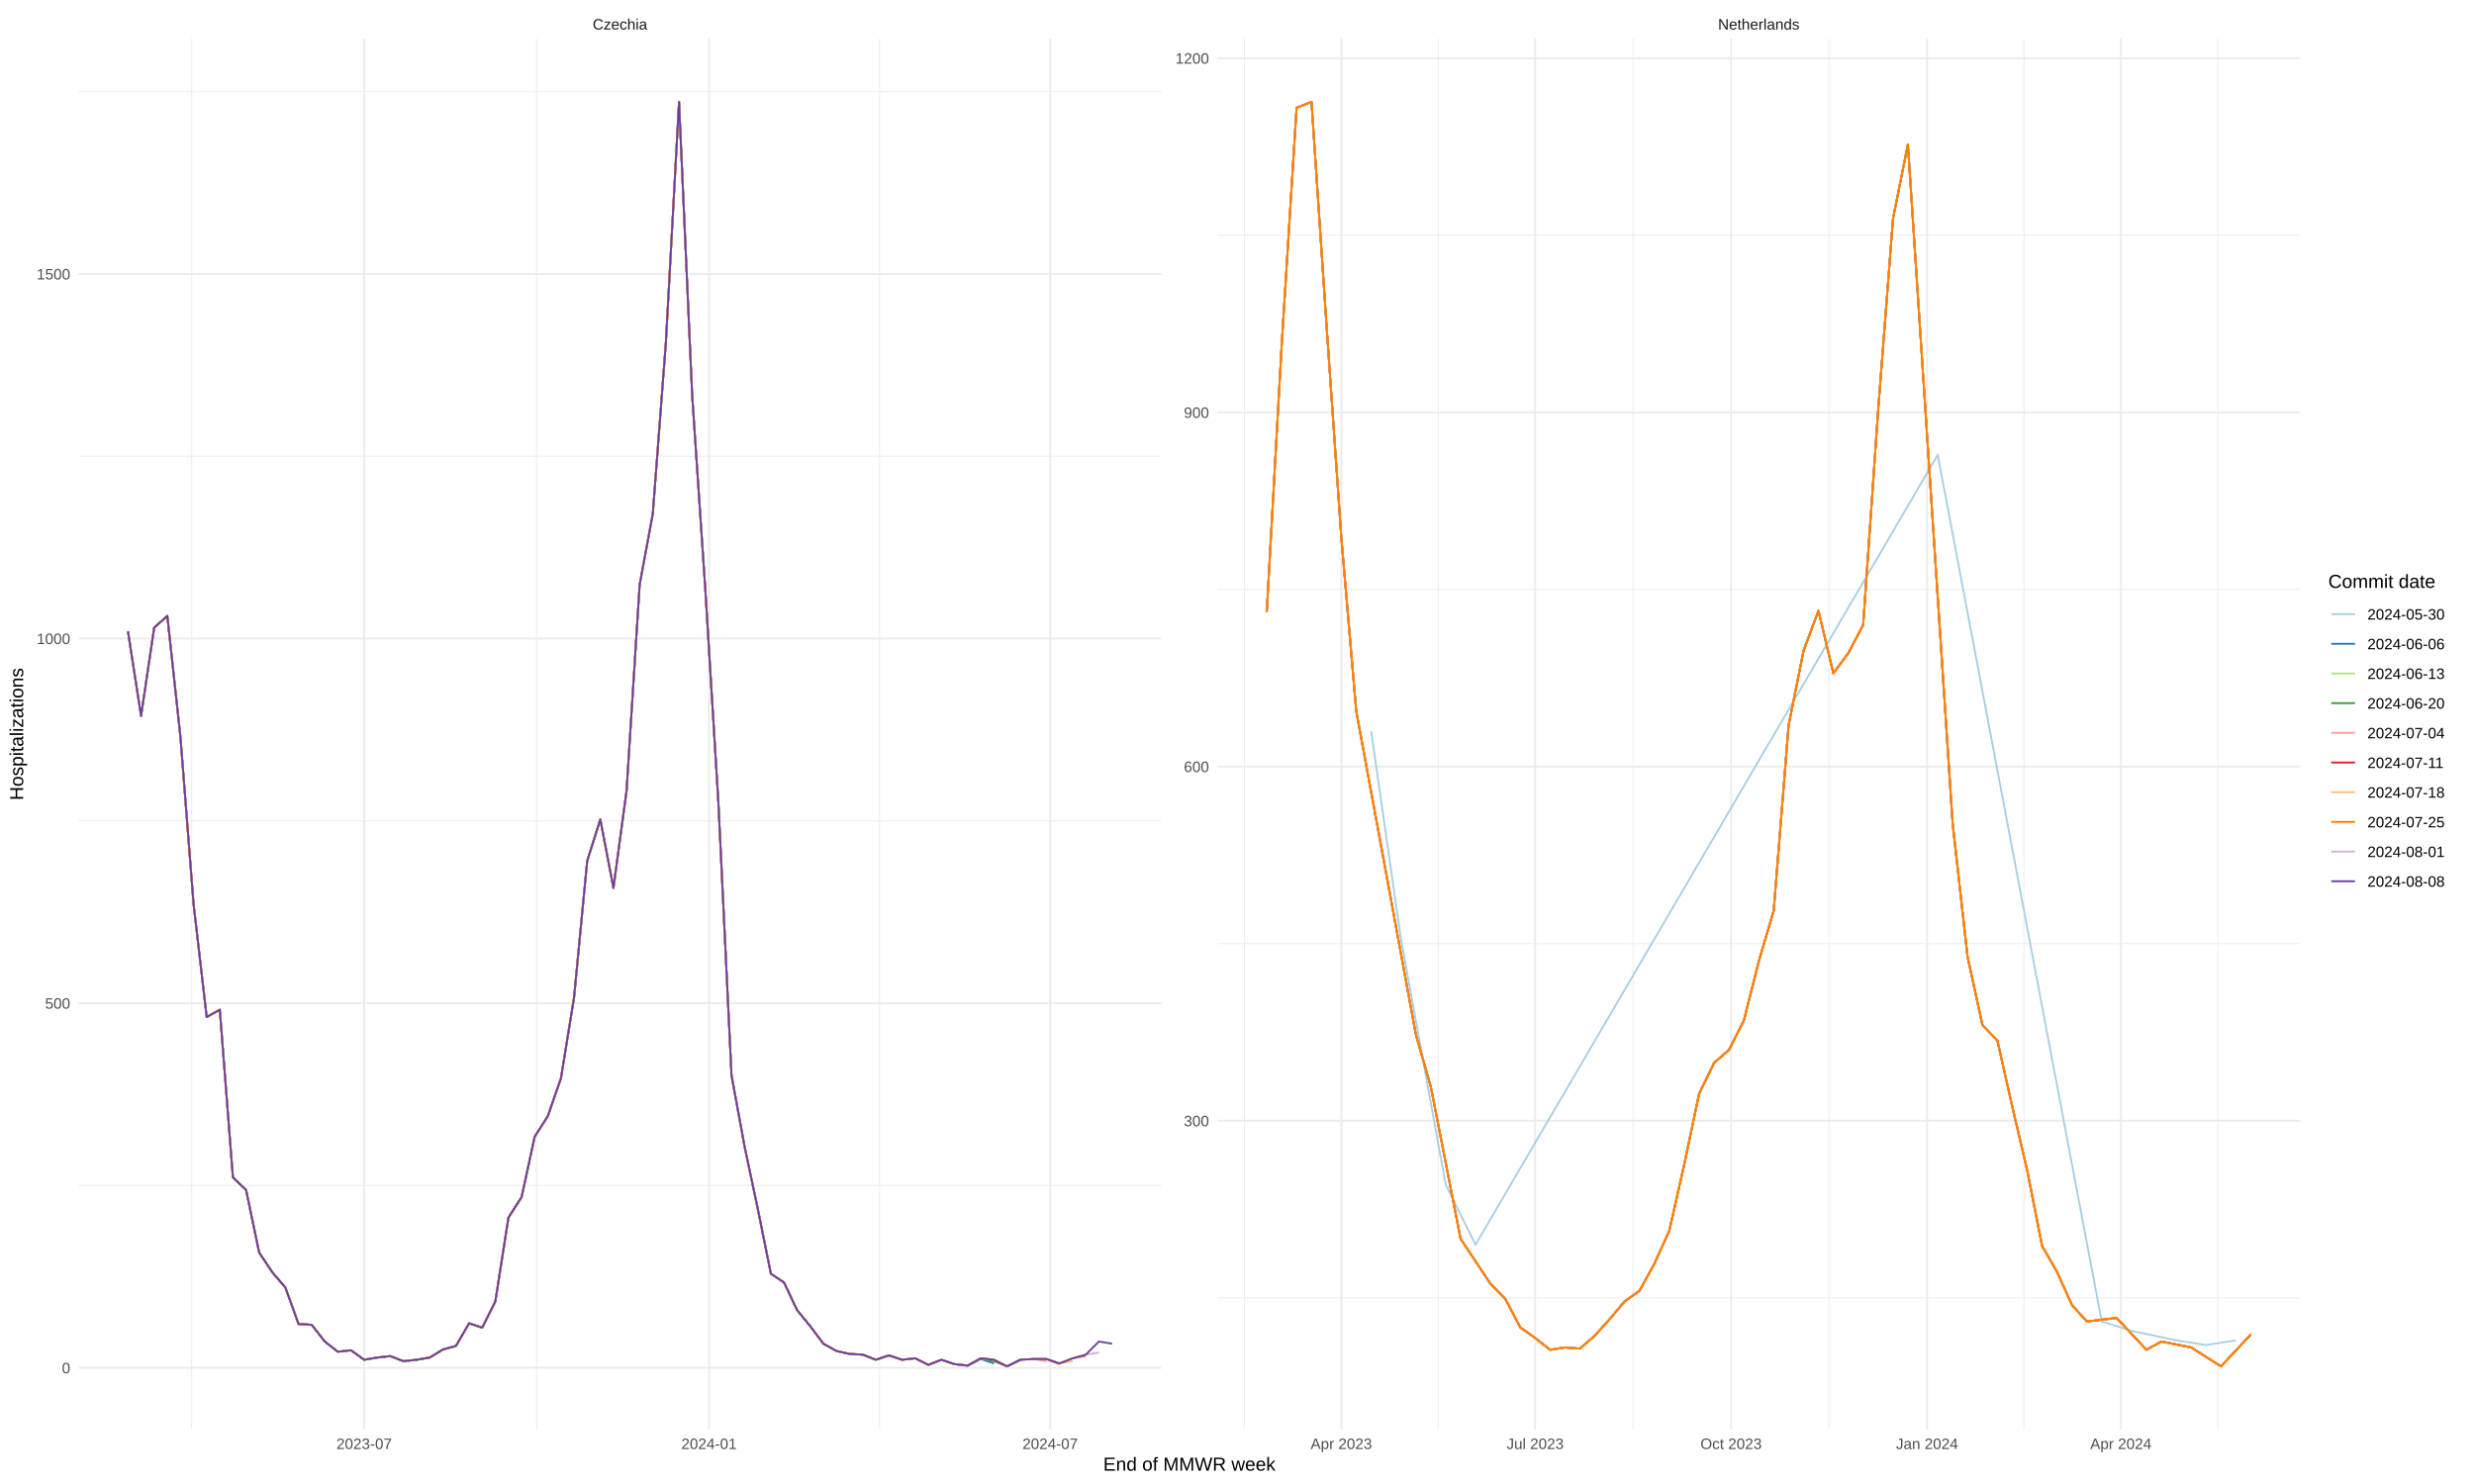
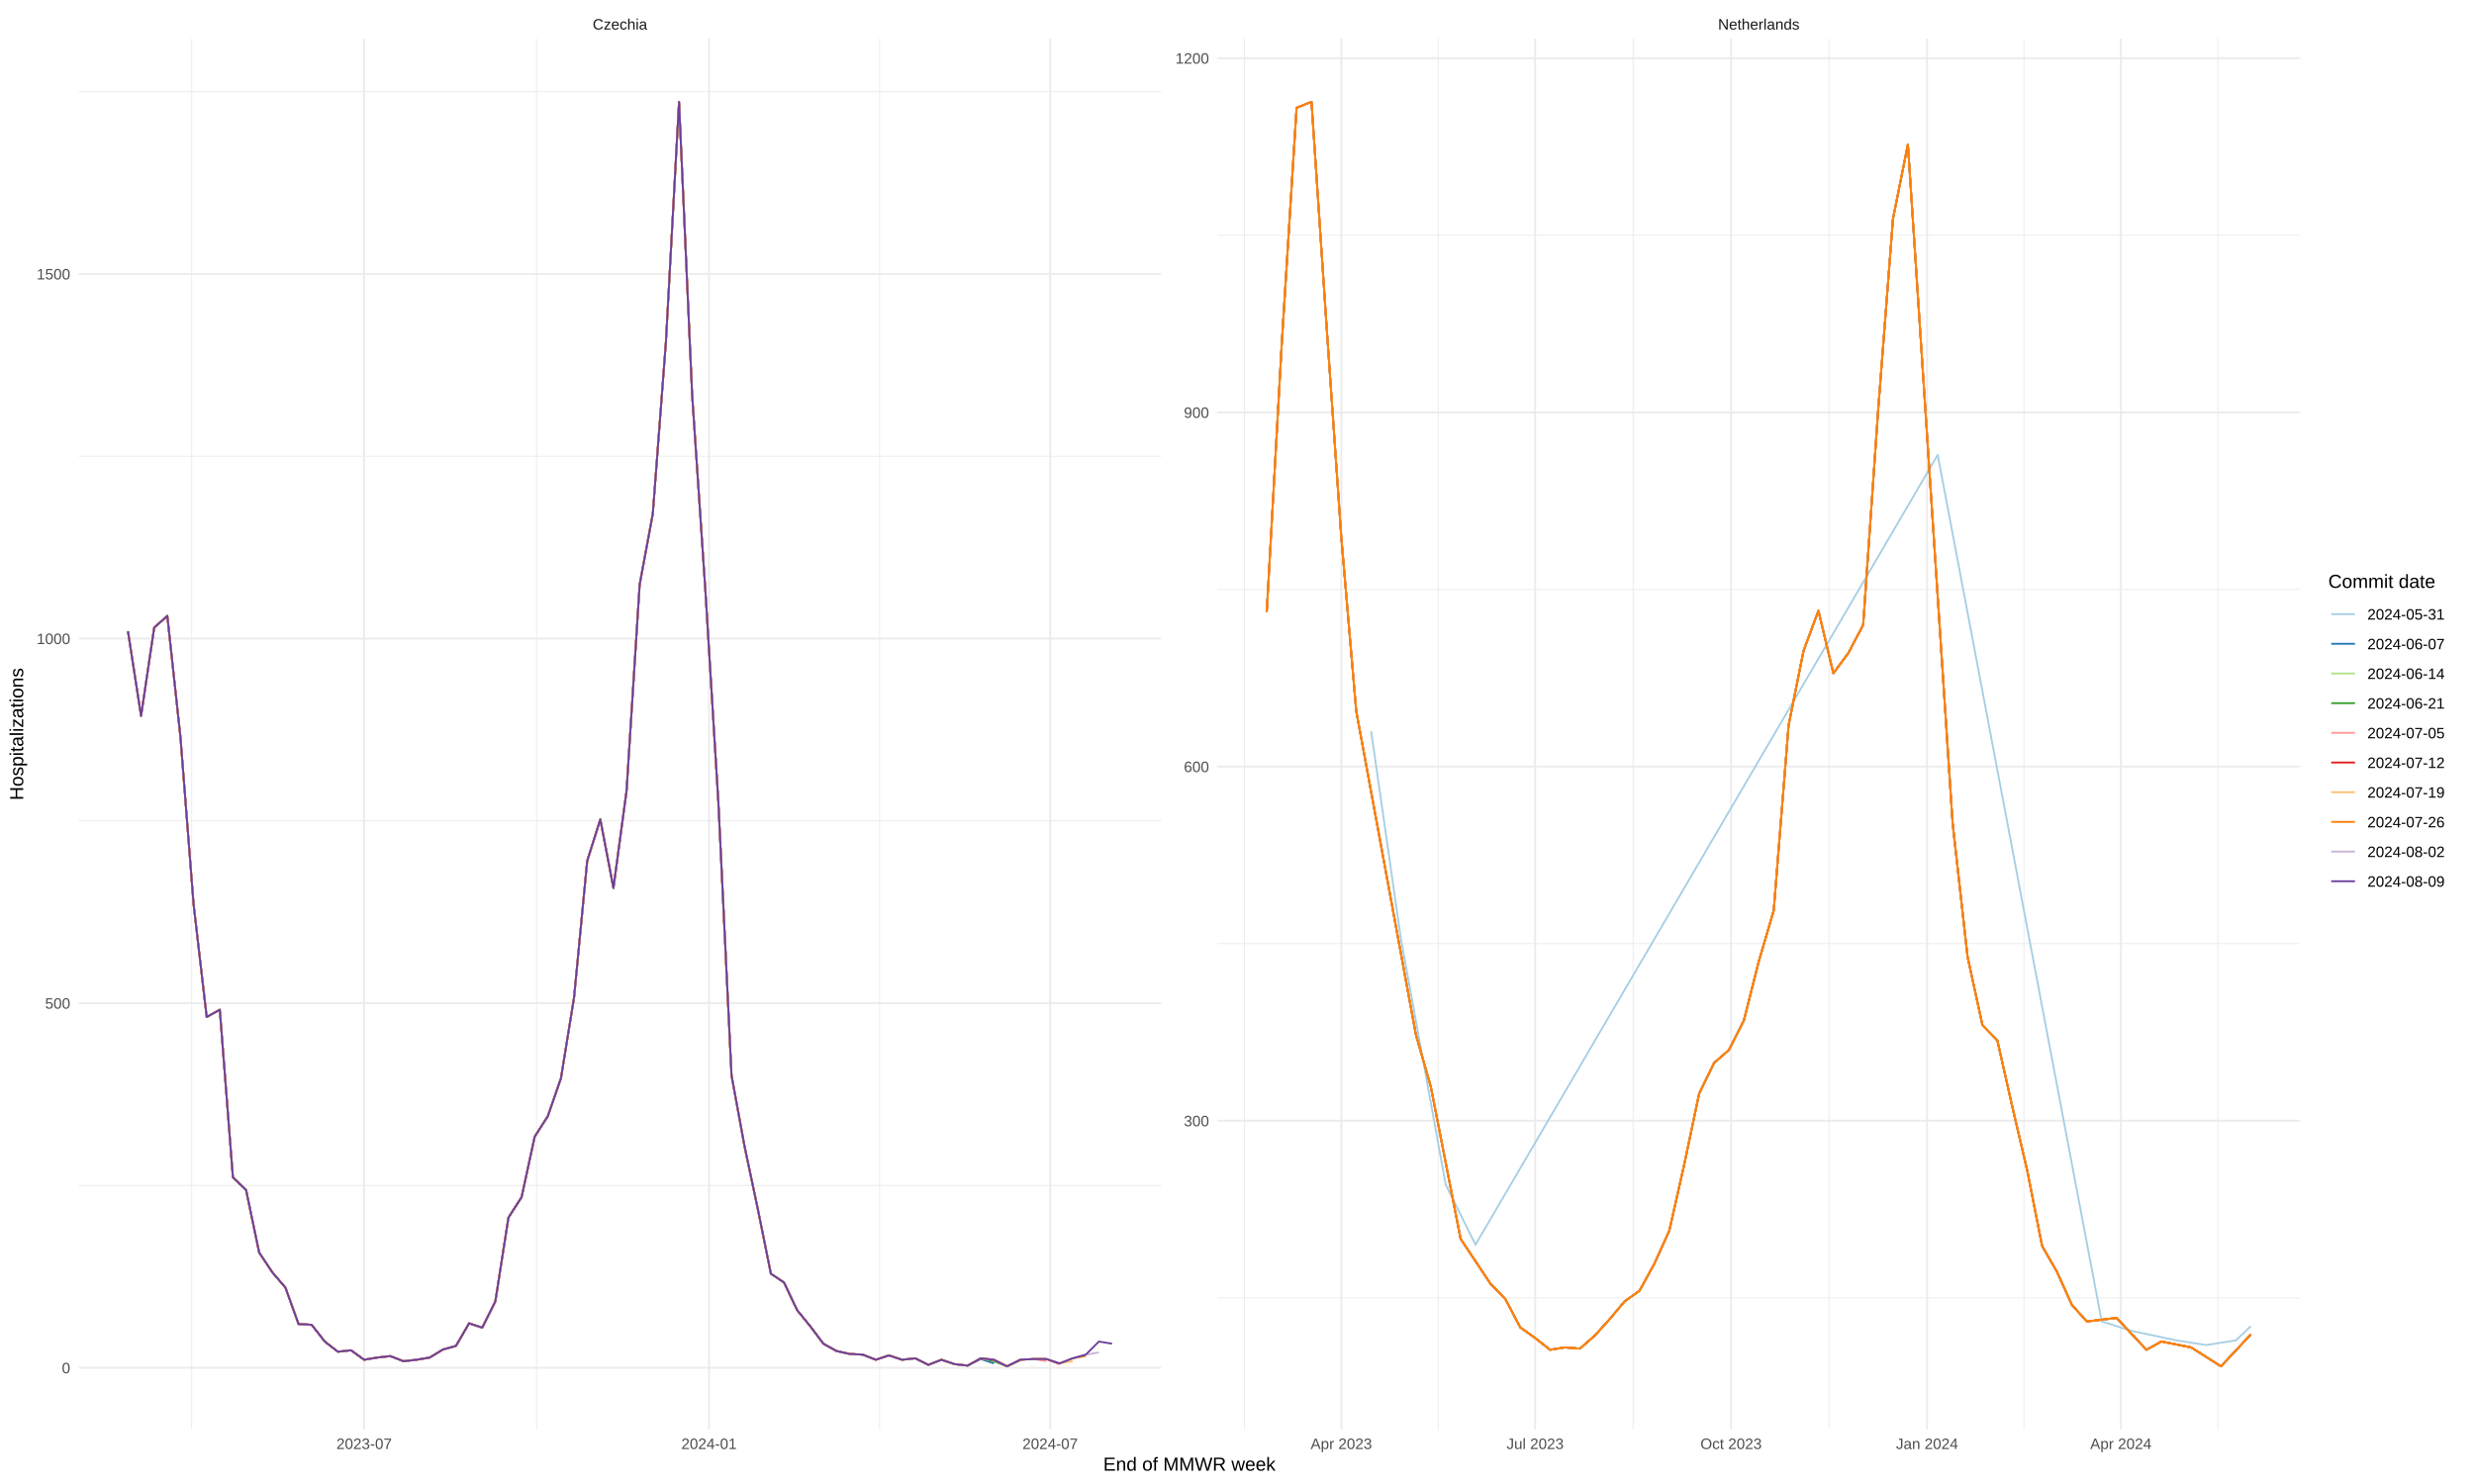
<svg xmlns="http://www.w3.org/2000/svg" class="svglite" width="1440.00pt" height="864.00pt" viewBox="0 0 1440.00 864.00">
  <defs>
    <style type="text/css">
    .svglite line, .svglite polyline, .svglite polygon, .svglite path, .svglite rect, .svglite circle {
      fill: none;
      stroke: #000000;
      stroke-linecap: round;
      stroke-linejoin: round;
      stroke-miterlimit: 10.00;
    }
    .svglite text {
      white-space: pre;
    }
  </style>
  </defs>
  <rect width="100%" height="100%" style="stroke: none; fill: none;" />
  <defs>
    <clipPath id="cpMC4wMHwxNDQwLjAwfDAuMDB8ODY0LjAw">
      <rect x="0.00" y="0.00" width="1440.00" height="864.00" />
    </clipPath>
  </defs>
  <g clip-path="url(#cpMC4wMHwxNDQwLjAwfDAuMDB8ODY0LjAw)">
</g>
  <defs>
    <clipPath id="cpNDUuODR8Njc1Ljg5fDIyLjQ5fDgzMi4yOQ==">
      <rect x="45.84" y="22.49" width="630.06" height="809.80" />
    </clipPath>
  </defs>
  <g clip-path="url(#cpNDUuODR8Njc1Ljg5fDIyLjQ5fDgzMi4yOQ==)">
    <polyline points="45.84,690.19 675.89,690.19 " style="stroke-width: 0.53; stroke: #EBEBEB; stroke-linecap: butt;" />
    <polyline points="45.84,477.92 675.89,477.92 " style="stroke-width: 0.53; stroke: #EBEBEB; stroke-linecap: butt;" />
    <polyline points="45.84,265.64 675.89,265.64 " style="stroke-width: 0.53; stroke: #EBEBEB; stroke-linecap: butt;" />
    <polyline points="45.84,53.36 675.89,53.36 " style="stroke-width: 0.53; stroke: #EBEBEB; stroke-linecap: butt;" />
    <polyline points="111.57,832.29 111.57,22.49 " style="stroke-width: 0.53; stroke: #EBEBEB; stroke-linecap: butt;" />
    <polyline points="312.32,832.29 312.32,22.49 " style="stroke-width: 0.53; stroke: #EBEBEB; stroke-linecap: butt;" />
    <polyline points="511.97,832.29 511.97,22.49 " style="stroke-width: 0.53; stroke: #EBEBEB; stroke-linecap: butt;" />
    <polyline points="45.84,796.33 675.89,796.33 " style="stroke-width: 1.07; stroke: #EBEBEB; stroke-linecap: butt;" />
    <polyline points="45.84,584.06 675.89,584.06 " style="stroke-width: 1.07; stroke: #EBEBEB; stroke-linecap: butt;" />
    <polyline points="45.84,371.78 675.89,371.78 " style="stroke-width: 1.07; stroke: #EBEBEB; stroke-linecap: butt;" />
    <polyline points="45.84,159.50 675.89,159.50 " style="stroke-width: 1.07; stroke: #EBEBEB; stroke-linecap: butt;" />
    <polyline points="211.94,832.29 211.94,22.49 " style="stroke-width: 1.07; stroke: #EBEBEB; stroke-linecap: butt;" />
    <polyline points="412.69,832.29 412.69,22.49 " style="stroke-width: 1.07; stroke: #EBEBEB; stroke-linecap: butt;" />
    <polyline points="611.25,832.29 611.25,22.49 " style="stroke-width: 1.07; stroke: #EBEBEB; stroke-linecap: butt;" />
    <polyline points="74.48,367.53 82.11,416.78 89.75,365.41 97.39,358.61 105.03,429.09 112.66,526.32 120.30,592.12 127.94,587.88 135.57,685.52 143.21,692.74 150.85,729.25 158.48,740.72 166.12,749.63 173.76,770.86 181.40,771.29 189.03,781.05 196.67,786.99 204.31,786.15 211.94,791.66 219.58,790.39 227.22,789.54 234.86,792.51 242.49,791.66 250.13,790.39 257.77,785.72 265.40,783.60 273.04,770.44 280.68,772.98 288.31,757.70 295.95,708.88 303.59,696.99 311.23,661.75 318.86,649.86 326.50,627.78 334.14,580.66 341.77,501.27 349.41,477.07 357.05,516.97 364.68,460.51 372.32,340.36 379.96,299.18 387.60,198.98 395.23,59.30 402.87,229.97 410.51,342.91 418.14,467.30 425.78,626.09 433.42,667.69 441.06,703.78 448.69,741.57 456.33,746.66 463.97,762.79 471.60,772.13 479.24,782.32 486.88,786.57 494.51,788.27 502.15,788.69 509.79,791.66 517.43,789.12 525.06,791.66 532.70,790.82 540.34,794.64 547.97,791.66 555.61,794.21 563.25,795.06 570.88,791.24 " style="stroke-width: 1.07; stroke: #A6CEE3; stroke-linecap: butt;" />
    <polyline points="74.48,367.53 82.11,416.78 89.75,365.41 97.39,358.61 105.03,429.09 112.66,526.32 120.30,592.12 127.94,587.88 135.57,685.52 143.21,692.74 150.85,729.25 158.48,740.72 166.12,749.63 173.76,770.86 181.40,771.29 189.03,781.05 196.67,786.99 204.31,786.15 211.94,791.66 219.58,790.39 227.22,789.54 234.86,792.51 242.49,791.66 250.13,790.39 257.77,785.72 265.40,783.60 273.04,770.44 280.68,772.98 288.31,757.70 295.95,708.88 303.59,696.99 311.23,661.75 318.86,649.86 326.50,627.78 334.14,580.66 341.77,501.27 349.41,477.07 357.05,516.97 364.68,460.51 372.32,340.36 379.96,299.18 387.60,198.98 395.23,59.30 402.87,229.97 410.51,342.91 418.14,467.30 425.78,626.09 433.42,667.69 441.06,703.78 448.69,741.57 456.33,746.66 463.97,762.79 471.60,772.13 479.24,782.32 486.88,786.57 494.51,788.27 502.15,788.69 509.79,791.66 517.43,789.12 525.06,791.66 532.70,790.82 540.34,794.64 547.97,791.66 555.61,794.21 563.25,795.06 570.88,791.24 578.52,793.79 " style="stroke-width: 1.07; stroke: #1F78B4; stroke-linecap: butt;" />
    <polyline points="74.48,367.53 82.11,416.78 89.75,365.41 97.39,358.61 105.03,429.09 112.66,526.32 120.30,592.12 127.94,587.88 135.57,685.52 143.21,692.74 150.85,729.25 158.48,740.72 166.12,749.63 173.76,770.86 181.40,771.29 189.03,781.05 196.67,786.99 204.31,786.15 211.94,791.66 219.58,790.39 227.22,789.54 234.86,792.51 242.49,791.66 250.13,790.39 257.77,785.72 265.40,783.60 273.04,770.44 280.68,772.98 288.31,757.70 295.95,708.88 303.59,696.99 311.23,661.75 318.86,649.86 326.50,627.78 334.14,580.66 341.77,501.27 349.41,477.07 357.05,516.97 364.68,460.51 372.32,340.36 379.96,299.18 387.60,198.98 395.23,59.30 402.87,229.97 410.51,342.91 418.14,467.30 425.78,626.09 433.42,667.69 441.06,703.78 448.69,741.57 456.33,746.66 463.97,762.79 471.60,772.13 479.24,782.32 486.88,786.57 494.51,788.27 502.15,788.69 509.79,791.66 517.43,789.12 525.06,791.66 532.70,790.82 540.34,794.64 547.97,791.66 555.61,794.21 563.25,795.06 570.88,790.82 578.52,792.51 586.16,795.49 " style="stroke-width: 1.07; stroke: #B2DF8A; stroke-linecap: butt;" />
    <polyline points="74.48,367.53 82.11,416.78 89.75,365.41 97.39,358.61 105.03,429.09 112.66,526.32 120.30,592.12 127.94,587.88 135.57,685.52 143.21,692.74 150.85,729.25 158.48,740.72 166.12,749.63 173.76,770.86 181.40,771.29 189.03,781.05 196.67,786.99 204.31,786.15 211.94,791.66 219.58,790.39 227.22,789.54 234.86,792.51 242.49,791.66 250.13,790.39 257.77,785.72 265.40,783.60 273.04,770.44 280.68,772.98 288.31,757.70 295.95,708.88 303.59,696.99 311.23,661.75 318.86,649.86 326.50,627.78 334.14,580.66 341.77,501.27 349.41,477.07 357.05,516.97 364.68,460.51 372.32,340.36 379.96,299.18 387.60,198.98 395.23,59.30 402.87,229.97 410.51,342.91 418.14,467.30 425.78,626.09 433.42,667.69 441.06,703.78 448.69,741.57 456.33,746.66 463.97,762.79 471.60,772.13 479.24,782.32 486.88,786.57 494.51,788.27 502.15,788.69 509.79,791.66 517.43,789.12 525.06,791.66 532.70,790.82 540.34,794.64 547.97,791.66 555.61,794.21 563.25,795.06 570.88,790.82 578.52,792.51 586.16,795.49 593.80,792.09 " style="stroke-width: 1.07; stroke: #33A02C; stroke-linecap: butt;" />
    <polyline points="74.48,367.53 82.11,416.78 89.75,365.41 97.39,358.61 105.03,429.09 112.66,526.32 120.30,592.12 127.94,587.88 135.57,685.52 143.21,692.74 150.85,729.25 158.48,740.72 166.12,749.63 173.76,770.86 181.40,771.29 189.03,781.05 196.67,786.99 204.31,786.15 211.94,791.66 219.58,790.39 227.22,789.54 234.86,792.51 242.49,791.66 250.13,790.39 257.77,785.72 265.40,783.60 273.04,770.44 280.68,772.98 288.31,757.70 295.95,708.88 303.59,696.99 311.23,661.75 318.86,649.86 326.50,627.78 334.14,580.66 341.77,501.27 349.41,477.07 357.05,516.97 364.68,460.51 372.32,340.36 379.96,299.18 387.60,198.98 395.23,59.30 402.87,229.97 410.51,342.91 418.14,467.30 425.78,626.09 433.42,667.69 441.06,703.78 448.69,741.57 456.33,746.66 463.97,762.79 471.60,772.13 479.24,782.32 486.88,786.57 494.51,788.27 502.15,788.69 509.79,791.66 517.43,789.12 525.06,791.66 532.70,790.82 540.34,794.64 547.97,791.66 555.61,794.21 563.25,795.06 570.88,790.82 578.52,791.66 586.16,795.49 593.80,791.66 601.43,791.24 609.07,792.51 " style="stroke-width: 1.07; stroke: #FB9A99; stroke-linecap: butt;" />
    <polyline points="74.48,367.53 82.11,416.78 89.75,365.41 97.39,358.61 105.03,429.09 112.66,526.32 120.30,592.12 127.94,587.88 135.57,685.52 143.21,692.74 150.85,729.25 158.48,740.72 166.12,749.63 173.76,770.86 181.40,771.29 189.03,781.05 196.67,786.99 204.31,786.15 211.94,791.66 219.58,790.39 227.22,789.54 234.86,792.51 242.49,791.66 250.13,790.39 257.77,785.72 265.40,783.60 273.04,770.44 280.68,772.98 288.31,757.70 295.95,708.88 303.59,696.99 311.23,661.75 318.86,649.86 326.50,627.78 334.14,580.66 341.77,501.27 349.41,477.07 357.05,516.97 364.68,460.51 372.32,340.36 379.96,299.18 387.60,198.98 395.23,59.30 402.87,229.97 410.51,342.91 418.14,467.30 425.78,626.09 433.42,667.69 441.06,703.78 448.69,741.57 456.33,746.66 463.97,762.79 471.60,772.13 479.24,782.32 486.88,786.57 494.51,788.27 502.15,788.69 509.79,791.66 517.43,789.12 525.06,791.66 532.70,790.82 540.34,794.64 547.97,791.66 555.61,794.21 563.25,795.06 570.88,790.82 578.52,791.66 586.16,795.49 593.80,791.66 601.43,791.24 609.07,791.24 616.71,794.21 " style="stroke-width: 1.07; stroke: #E31A1C; stroke-linecap: butt;" />
    <polyline points="74.48,367.53 82.11,416.78 89.75,365.41 97.39,358.61 105.03,429.09 112.66,526.32 120.30,592.12 127.94,587.88 135.57,685.52 143.21,692.74 150.85,729.25 158.48,740.72 166.12,749.63 173.76,770.86 181.40,771.29 189.03,781.05 196.67,786.99 204.31,786.15 211.94,791.66 219.58,790.39 227.22,789.54 234.86,792.51 242.49,791.66 250.13,790.39 257.77,785.72 265.40,783.60 273.04,770.44 280.68,772.98 288.31,757.70 295.95,708.88 303.59,696.99 311.23,661.75 318.86,649.86 326.50,627.78 334.14,580.66 341.77,501.27 349.41,477.07 357.05,516.97 364.68,460.51 372.32,340.36 379.96,299.18 387.60,198.98 395.23,59.30 402.87,229.97 410.51,342.91 418.14,467.30 425.78,626.09 433.42,667.69 441.06,703.78 448.69,741.57 456.33,746.66 463.97,762.79 471.60,772.13 479.24,782.32 486.88,786.57 494.51,788.27 502.15,788.69 509.79,791.66 517.43,789.12 525.06,791.66 532.70,790.82 540.34,794.64 547.97,791.66 555.61,794.21 563.25,795.06 570.88,790.82 578.52,791.66 586.16,795.49 593.80,791.66 601.43,791.24 609.07,791.24 616.71,793.79 624.34,792.51 " style="stroke-width: 1.07; stroke: #FDBF6F; stroke-linecap: butt;" />
    <polyline points="74.48,367.53 82.11,416.78 89.75,365.41 97.39,358.61 105.03,429.09 112.66,526.32 120.30,592.12 127.94,587.88 135.57,685.52 143.21,692.74 150.85,729.25 158.48,740.72 166.12,749.63 173.76,770.86 181.40,771.29 189.03,781.05 196.67,786.99 204.31,786.15 211.94,791.66 219.58,790.39 227.22,789.54 234.86,792.51 242.49,791.66 250.13,790.39 257.77,785.72 265.40,783.60 273.04,770.44 280.68,772.98 288.31,757.70 295.95,708.88 303.59,696.99 311.23,661.75 318.86,649.86 326.50,627.78 334.14,580.66 341.77,501.27 349.41,477.07 357.05,516.97 364.68,460.51 372.32,340.36 379.96,299.18 387.60,198.98 395.23,59.30 402.87,229.97 410.51,342.91 418.14,467.30 425.78,626.09 433.42,667.69 441.06,703.78 448.69,741.57 456.33,746.66 463.97,762.79 471.60,772.13 479.24,782.32 486.88,786.57 494.51,788.27 502.15,788.69 509.79,791.66 517.43,789.12 525.06,791.66 532.70,790.82 540.34,794.64 547.97,791.66 555.61,794.21 563.25,795.06 570.88,790.82 578.52,791.66 586.16,795.49 593.80,791.66 601.43,791.24 609.07,791.24 616.71,793.79 624.34,790.82 631.98,789.54 " style="stroke-width: 1.07; stroke: #FF7F00; stroke-linecap: butt;" />
    <polyline points="74.48,367.53 82.11,416.78 89.75,365.41 97.39,358.61 105.03,429.09 112.66,526.32 120.30,592.12 127.94,587.88 135.57,685.52 143.21,692.74 150.85,729.25 158.48,740.72 166.12,749.63 173.76,770.86 181.40,771.29 189.03,781.05 196.67,786.99 204.31,786.15 211.94,791.66 219.58,790.39 227.22,789.54 234.86,792.51 242.49,791.66 250.13,790.39 257.77,785.72 265.40,783.60 273.04,770.44 280.68,772.98 288.31,757.70 295.95,708.88 303.59,696.99 311.23,661.75 318.86,649.86 326.50,627.78 334.14,580.66 341.77,501.27 349.41,477.07 357.05,516.97 364.68,460.51 372.32,340.36 379.96,299.18 387.60,198.98 395.23,59.30 402.87,229.97 410.51,342.91 418.14,467.30 425.78,626.09 433.42,667.69 441.06,703.78 448.69,741.57 456.33,746.66 463.97,762.79 471.60,772.13 479.24,782.32 486.88,786.57 494.51,788.27 502.15,788.69 509.79,791.66 517.43,789.12 525.06,791.66 532.70,790.82 540.34,794.64 547.97,791.66 555.61,794.21 563.25,795.06 570.88,790.82 578.52,791.66 586.16,795.49 593.80,791.66 601.43,791.24 609.07,791.24 616.71,793.79 624.34,790.82 631.98,788.69 639.62,787.42 " style="stroke-width: 1.07; stroke: #CAB2D6; stroke-linecap: butt;" />
    <polyline points="74.48,367.53 82.11,416.78 89.75,365.41 97.39,358.61 105.03,429.09 112.66,526.32 120.30,592.12 127.94,587.88 135.57,685.52 143.21,692.74 150.85,729.25 158.48,740.72 166.12,749.63 173.76,770.86 181.40,771.29 189.03,781.05 196.67,786.99 204.31,786.15 211.94,791.66 219.58,790.39 227.22,789.54 234.86,792.51 242.49,791.66 250.13,790.39 257.77,785.72 265.40,783.60 273.04,770.44 280.68,772.98 288.31,757.70 295.95,708.88 303.59,696.99 311.23,661.75 318.86,649.86 326.50,627.78 334.14,580.66 341.77,501.27 349.41,477.07 357.05,516.97 364.68,460.51 372.32,340.36 379.96,299.18 387.60,198.98 395.23,59.30 402.87,229.97 410.51,342.91 418.14,467.30 425.78,626.09 433.42,667.69 441.06,703.78 448.69,741.57 456.33,746.66 463.97,762.79 471.60,772.13 479.24,782.32 486.88,786.57 494.51,788.27 502.15,788.69 509.79,791.66 517.43,789.12 525.06,791.66 532.70,790.82 540.34,794.64 547.97,791.66 555.61,794.21 563.25,795.06 570.88,790.82 578.52,791.66 586.16,795.49 593.80,791.66 601.43,791.24 609.07,791.24 616.71,793.79 624.34,790.82 631.98,788.69 639.62,781.05 647.26,782.32 " style="stroke-width: 1.07; stroke: #6A3D9A; stroke-linecap: butt;" />
  </g>
  <g clip-path="url(#cpMC4wMHwxNDQwLjAwfDAuMDB8ODY0LjAw)">
</g>
  <defs>
    <clipPath id="cpNzA4LjY4fDEzMzguNzR8MjIuNDl8ODMyLjI5">
      <rect x="708.68" y="22.49" width="630.06" height="809.80" />
    </clipPath>
  </defs>
  <g clip-path="url(#cpNzA4LjY4fDEzMzguNzR8MjIuNDl8ODMyLjI5)">
    <polyline points="708.68,755.62 1338.74,755.62 " style="stroke-width: 0.53; stroke: #EBEBEB; stroke-linecap: butt;" />
    <polyline points="708.68,549.40 1338.74,549.40 " style="stroke-width: 0.53; stroke: #EBEBEB; stroke-linecap: butt;" />
    <polyline points="708.68,343.19 1338.74,343.19 " style="stroke-width: 0.53; stroke: #EBEBEB; stroke-linecap: butt;" />
    <polyline points="708.68,136.97 1338.74,136.97 " style="stroke-width: 0.53; stroke: #EBEBEB; stroke-linecap: butt;" />
    <polyline points="724.30,832.29 724.30,22.49 " style="stroke-width: 0.53; stroke: #EBEBEB; stroke-linecap: butt;" />
    <polyline points="837.12,832.29 837.12,22.49 " style="stroke-width: 0.53; stroke: #EBEBEB; stroke-linecap: butt;" />
    <polyline points="950.56,832.29 950.56,22.49 " style="stroke-width: 0.53; stroke: #EBEBEB; stroke-linecap: butt;" />
    <polyline points="1064.62,832.29 1064.62,22.49 " style="stroke-width: 0.53; stroke: #EBEBEB; stroke-linecap: butt;" />
    <polyline points="1178.06,832.29 1178.06,22.49 " style="stroke-width: 0.53; stroke: #EBEBEB; stroke-linecap: butt;" />
    <polyline points="1290.88,832.29 1290.88,22.49 " style="stroke-width: 0.53; stroke: #EBEBEB; stroke-linecap: butt;" />
    <polyline points="708.68,652.51 1338.74,652.51 " style="stroke-width: 1.07; stroke: #EBEBEB; stroke-linecap: butt;" />
    <polyline points="708.68,446.30 1338.74,446.30 " style="stroke-width: 1.07; stroke: #EBEBEB; stroke-linecap: butt;" />
    <polyline points="708.68,240.08 1338.74,240.08 " style="stroke-width: 1.07; stroke: #EBEBEB; stroke-linecap: butt;" />
    <polyline points="708.68,33.87 1338.74,33.87 " style="stroke-width: 1.07; stroke: #EBEBEB; stroke-linecap: butt;" />
    <polyline points="780.71,832.29 780.71,22.49 " style="stroke-width: 1.07; stroke: #EBEBEB; stroke-linecap: butt;" />
    <polyline points="893.53,832.29 893.53,22.49 " style="stroke-width: 1.07; stroke: #EBEBEB; stroke-linecap: butt;" />
    <polyline points="1007.59,832.29 1007.59,22.49 " style="stroke-width: 1.07; stroke: #EBEBEB; stroke-linecap: butt;" />
    <polyline points="1121.65,832.29 1121.65,22.49 " style="stroke-width: 1.07; stroke: #EBEBEB; stroke-linecap: butt;" />
    <polyline points="1234.47,832.29 1234.47,22.49 " style="stroke-width: 1.07; stroke: #EBEBEB; stroke-linecap: butt;" />
-     <polyline points="798.07,425.67 815.43,546.65 841.46,689.63 858.82,724.69 1127.85,264.83 1223.31,769.37 1240.67,774.86 1266.71,780.36 1284.06,783.11 1301.42,780.36 " style="stroke-width: 1.07; stroke: #A6CEE3; stroke-linecap: butt;" />
+     <polyline points="798.07,425.67 815.43,546.65 841.46,689.63 858.82,724.69 1127.85,264.83 1223.31,769.37 1240.67,774.86 1266.71,780.36 1284.06,783.11 1301.42,780.36 1310.10,772.11 " style="stroke-width: 1.07; stroke: #A6CEE3; stroke-linecap: butt;" />
    <polyline points="737.32,356.25 746.00,200.90 754.68,62.74 763.36,59.30 772.04,188.53 780.71,312.94 789.39,413.99 806.75,508.16 824.11,602.33 832.78,632.58 850.14,721.25 867.50,747.37 876.18,756.30 884.85,772.80 893.53,778.99 902.21,785.86 910.89,784.49 919.57,785.17 928.25,777.61 936.93,767.99 945.60,757.68 954.28,751.49 962.96,735.68 971.64,716.44 980.32,677.94 989.00,636.70 997.67,618.83 1006.35,611.27 1015.03,594.08 1023.71,559.71 1032.39,530.16 1041.07,422.24 1049.75,378.93 1058.42,355.56 1067.10,391.99 1075.78,380.31 1084.46,363.81 1093.14,239.39 1101.82,127.35 1110.49,84.05 1136.53,479.29 1145.21,556.96 1153.89,596.83 1162.57,605.77 1171.24,644.26 1179.92,681.38 1188.60,725.37 1197.28,740.50 1205.96,759.74 1214.64,769.37 1231.99,767.30 1249.35,785.86 1258.03,781.05 1275.39,784.49 1292.74,795.49 1310.10,776.93 " style="stroke-width: 1.07; stroke: #1F78B4; stroke-linecap: butt;" />
    <polyline points="737.32,356.25 746.00,200.90 754.68,62.74 763.36,59.30 772.04,188.53 780.71,312.94 789.39,413.99 806.75,508.16 824.11,602.33 832.78,632.58 850.14,721.25 867.50,747.37 876.18,756.30 884.85,772.80 893.53,778.99 902.21,785.86 910.89,784.49 919.57,785.17 928.25,777.61 936.93,767.99 945.60,757.68 954.28,751.49 962.96,735.68 971.64,716.44 980.32,677.94 989.00,636.70 997.67,618.83 1006.35,611.27 1015.03,594.08 1023.71,559.71 1032.39,530.16 1041.07,422.24 1049.75,378.93 1058.42,355.56 1067.10,391.99 1075.78,380.31 1084.46,363.81 1093.14,239.39 1101.82,127.35 1110.49,84.05 1136.53,479.29 1145.21,556.96 1153.89,596.83 1162.57,605.77 1171.24,644.26 1179.92,681.38 1188.60,725.37 1197.28,740.50 1205.96,759.74 1214.64,769.37 1231.99,767.30 1249.35,785.86 1258.03,781.05 1275.39,784.49 1292.74,795.49 1310.10,776.93 " style="stroke-width: 1.07; stroke: #B2DF8A; stroke-linecap: butt;" />
    <polyline points="737.32,356.25 746.00,200.90 754.68,62.74 763.36,59.30 772.04,188.53 780.71,312.94 789.39,413.99 806.75,508.16 824.11,602.33 832.78,632.58 850.14,721.25 867.50,747.37 876.18,756.30 884.85,772.80 893.53,778.99 902.21,785.86 910.89,784.49 919.57,785.17 928.25,777.61 936.93,767.99 945.60,757.68 954.28,751.49 962.96,735.68 971.64,716.44 980.32,677.94 989.00,636.70 997.67,618.83 1006.35,611.27 1015.03,594.08 1023.71,559.71 1032.39,530.16 1041.07,422.24 1049.75,378.93 1058.42,355.56 1067.10,391.99 1075.78,380.31 1084.46,363.81 1093.14,239.39 1101.82,127.35 1110.49,84.05 1136.53,479.29 1145.21,556.96 1153.89,596.83 1162.57,605.77 1171.24,644.26 1179.92,681.38 1188.60,725.37 1197.28,740.50 1205.96,759.74 1214.64,769.37 1231.99,767.30 1249.35,785.86 1258.03,781.05 1275.39,784.49 1292.74,795.49 1310.10,776.93 " style="stroke-width: 1.07; stroke: #33A02C; stroke-linecap: butt;" />
    <polyline points="737.32,356.25 746.00,200.90 754.68,62.74 763.36,59.30 772.04,188.53 780.71,312.94 789.39,413.99 806.75,508.16 824.11,602.33 832.78,632.58 850.14,721.25 867.50,747.37 876.18,756.30 884.85,772.80 893.53,778.99 902.21,785.86 910.89,784.49 919.57,785.17 928.25,777.61 936.93,767.99 945.60,757.68 954.28,751.49 962.96,735.68 971.64,716.44 980.32,677.94 989.00,636.70 997.67,618.83 1006.35,611.27 1015.03,594.08 1023.71,559.71 1032.39,530.16 1041.07,422.24 1049.75,378.93 1058.42,355.56 1067.10,391.99 1075.78,380.31 1084.46,363.81 1093.14,239.39 1101.82,127.35 1110.49,84.05 1136.53,479.29 1145.21,556.96 1153.89,596.83 1162.57,605.77 1171.24,644.26 1179.92,681.38 1188.60,725.37 1197.28,740.50 1205.96,759.74 1214.64,769.37 1231.99,767.30 1249.35,785.86 1258.03,781.05 1275.39,784.49 1292.74,795.49 1310.10,776.93 " style="stroke-width: 1.07; stroke: #FB9A99; stroke-linecap: butt;" />
    <polyline points="737.32,356.25 746.00,200.90 754.68,62.74 763.36,59.30 772.04,188.53 780.71,312.94 789.39,413.99 806.75,508.16 824.11,602.33 832.78,632.58 850.14,721.25 867.50,747.37 876.18,756.30 884.85,772.80 893.53,778.99 902.21,785.86 910.89,784.49 919.57,785.17 928.25,777.61 936.93,767.99 945.60,757.68 954.28,751.49 962.96,735.68 971.64,716.44 980.32,677.94 989.00,636.70 997.67,618.83 1006.35,611.27 1015.03,594.08 1023.71,559.71 1032.39,530.16 1041.07,422.24 1049.75,378.93 1058.42,355.56 1067.10,391.99 1075.78,380.31 1084.46,363.81 1093.14,239.39 1101.82,127.35 1110.49,84.05 1136.53,479.29 1145.21,556.96 1153.89,596.83 1162.57,605.77 1171.24,644.26 1179.92,681.38 1188.60,725.37 1197.28,740.50 1205.96,759.74 1214.64,769.37 1231.99,767.30 1249.35,785.86 1258.03,781.05 1275.39,784.49 1292.74,795.49 1310.10,776.93 " style="stroke-width: 1.07; stroke: #E31A1C; stroke-linecap: butt;" />
    <polyline points="737.32,356.25 746.00,200.90 754.68,62.74 763.36,59.30 772.04,188.53 780.71,312.94 789.39,413.99 806.75,508.16 824.11,602.33 832.78,632.58 850.14,721.25 867.50,747.37 876.18,756.30 884.85,772.80 893.53,778.99 902.21,785.86 910.89,784.49 919.57,785.17 928.25,777.61 936.93,767.99 945.60,757.68 954.28,751.49 962.96,735.68 971.64,716.44 980.32,677.94 989.00,636.70 997.67,618.83 1006.35,611.27 1015.03,594.08 1023.71,559.71 1032.39,530.16 1041.07,422.24 1049.75,378.93 1058.42,355.56 1067.10,391.99 1075.78,380.31 1084.46,363.81 1093.14,239.39 1101.82,127.35 1110.49,84.05 1136.53,479.29 1145.21,556.96 1153.89,596.83 1162.57,605.77 1171.24,644.26 1179.92,681.38 1188.60,725.37 1197.28,740.50 1205.96,759.74 1214.64,769.37 1231.99,767.30 1249.35,785.86 1258.03,781.05 1275.39,784.49 1292.74,795.49 1310.10,776.93 " style="stroke-width: 1.07; stroke: #FDBF6F; stroke-linecap: butt;" />
    <polyline points="737.32,356.25 746.00,200.90 754.68,62.74 763.36,59.30 772.04,188.53 780.71,312.94 789.39,413.99 806.75,508.16 824.11,602.33 832.78,632.58 850.14,721.25 867.50,747.37 876.18,756.30 884.85,772.80 893.53,778.99 902.21,785.86 910.89,784.49 919.57,785.17 928.25,777.61 936.93,767.99 945.60,757.68 954.28,751.49 962.96,735.68 971.64,716.44 980.32,677.94 989.00,636.70 997.67,618.83 1006.35,611.27 1015.03,594.08 1023.71,559.71 1032.39,530.16 1041.07,422.24 1049.75,378.93 1058.42,355.56 1067.10,391.99 1075.78,380.31 1084.46,363.81 1093.14,239.39 1101.82,127.35 1110.49,84.05 1136.53,479.29 1145.21,556.96 1153.89,596.83 1162.57,605.77 1171.24,644.26 1179.92,681.38 1188.60,725.37 1197.28,740.50 1205.96,759.74 1214.64,769.37 1231.99,767.30 1249.35,785.86 1258.03,781.05 1275.39,784.49 1292.74,795.49 1310.10,776.93 " style="stroke-width: 1.07; stroke: #FF7F00; stroke-linecap: butt;" />
  </g>
  <g clip-path="url(#cpMC4wMHwxNDQwLjAwfDAuMDB8ODY0LjAw)">
</g>
  <defs>
    <clipPath id="cpNDUuODR8Njc1Ljg5fDUuNDh8MjIuNDk=">
      <rect x="45.84" y="5.48" width="630.06" height="17.01" />
    </clipPath>
  </defs>
  <g clip-path="url(#cpNDUuODR8Njc1Ljg5fDUuNDh8MjIuNDk=)">
    <text x="360.87" y="17.19" text-anchor="middle" style="font-size: 8.80px;fill: #1A1A1A; font-family: &quot;Liberation Sans&quot;;" textLength="34.42px" lengthAdjust="spacingAndGlyphs">Czechia</text>
  </g>
  <g clip-path="url(#cpMC4wMHwxNDQwLjAwfDAuMDB8ODY0LjAw)">
</g>
  <defs>
    <clipPath id="cpNzA4LjY4fDEzMzguNzR8NS40OHwyMi40OQ==">
      <rect x="708.68" y="5.48" width="630.06" height="17.01" />
    </clipPath>
  </defs>
  <g clip-path="url(#cpNzA4LjY4fDEzMzguNzR8NS40OHwyMi40OQ==)">
    <text x="1023.71" y="17.19" text-anchor="middle" style="font-size: 8.80px;fill: #1A1A1A; font-family: &quot;Liberation Sans&quot;;" textLength="53.63px" lengthAdjust="spacingAndGlyphs">Netherlands</text>
  </g>
  <g clip-path="url(#cpMC4wMHwxNDQwLjAwfDAuMDB8ODY0LjAw)">
    <text x="211.94" y="843.64" text-anchor="middle" style="font-size: 8.80px;fill: #4D4D4D; font-family: &quot;Liberation Sans&quot;;" textLength="36.74px" lengthAdjust="spacingAndGlyphs">2023-07</text>
    <text x="412.69" y="843.64" text-anchor="middle" style="font-size: 8.80px;fill: #4D4D4D; font-family: &quot;Liberation Sans&quot;;" textLength="36.74px" lengthAdjust="spacingAndGlyphs">2024-01</text>
    <text x="611.25" y="843.64" text-anchor="middle" style="font-size: 8.80px;fill: #4D4D4D; font-family: &quot;Liberation Sans&quot;;" textLength="36.74px" lengthAdjust="spacingAndGlyphs">2024-07</text>
    <text x="780.71" y="843.64" text-anchor="middle" style="font-size: 8.80px;fill: #4D4D4D; font-family: &quot;Liberation Sans&quot;;" textLength="40.39px" lengthAdjust="spacingAndGlyphs">Apr 2023</text>
    <text x="893.53" y="843.64" text-anchor="middle" style="font-size: 8.80px;fill: #4D4D4D; font-family: &quot;Liberation Sans&quot;;" textLength="35.78px" lengthAdjust="spacingAndGlyphs">Jul 2023</text>
    <text x="1007.59" y="843.64" text-anchor="middle" style="font-size: 8.80px;fill: #4D4D4D; font-family: &quot;Liberation Sans&quot;;" textLength="40.38px" lengthAdjust="spacingAndGlyphs">Oct 2023</text>
    <text x="1121.65" y="843.64" text-anchor="middle" style="font-size: 8.80px;fill: #4D4D4D; font-family: &quot;Liberation Sans&quot;;" textLength="38.73px" lengthAdjust="spacingAndGlyphs">Jan 2024</text>
    <text x="1234.47" y="843.64" text-anchor="middle" style="font-size: 8.80px;fill: #4D4D4D; font-family: &quot;Liberation Sans&quot;;" textLength="40.39px" lengthAdjust="spacingAndGlyphs">Apr 2024</text>
    <text x="703.75" y="655.72" text-anchor="end" style="font-size: 8.80px;fill: #4D4D4D; font-family: &quot;Liberation Sans&quot;;" textLength="16.78px" lengthAdjust="spacingAndGlyphs">300</text>
    <text x="703.75" y="449.50" text-anchor="end" style="font-size: 8.80px;fill: #4D4D4D; font-family: &quot;Liberation Sans&quot;;" textLength="16.78px" lengthAdjust="spacingAndGlyphs">600</text>
    <text x="703.75" y="243.29" text-anchor="end" style="font-size: 8.80px;fill: #4D4D4D; font-family: &quot;Liberation Sans&quot;;" textLength="16.78px" lengthAdjust="spacingAndGlyphs">900</text>
    <text x="703.75" y="37.07" text-anchor="end" style="font-size: 8.80px;fill: #4D4D4D; font-family: &quot;Liberation Sans&quot;;" textLength="22.38px" lengthAdjust="spacingAndGlyphs">1200</text>
    <text x="40.91" y="799.54" text-anchor="end" style="font-size: 8.80px;fill: #4D4D4D; font-family: &quot;Liberation Sans&quot;;" textLength="5.59px" lengthAdjust="spacingAndGlyphs">0</text>
    <text x="40.91" y="587.26" text-anchor="end" style="font-size: 8.80px;fill: #4D4D4D; font-family: &quot;Liberation Sans&quot;;" textLength="16.78px" lengthAdjust="spacingAndGlyphs">500</text>
    <text x="40.91" y="374.98" text-anchor="end" style="font-size: 8.80px;fill: #4D4D4D; font-family: &quot;Liberation Sans&quot;;" textLength="22.38px" lengthAdjust="spacingAndGlyphs">1000</text>
    <text x="40.91" y="162.70" text-anchor="end" style="font-size: 8.80px;fill: #4D4D4D; font-family: &quot;Liberation Sans&quot;;" textLength="22.38px" lengthAdjust="spacingAndGlyphs">1500</text>
    <text x="692.29" y="856.23" text-anchor="middle" style="font-size: 11.00px; font-family: &quot;Liberation Sans&quot;;" textLength="108.42px" lengthAdjust="spacingAndGlyphs">End of MMWR week</text>
    <text transform="translate(13.50,427.39) rotate(-90)" text-anchor="middle" style="font-size: 11.00px; font-family: &quot;Liberation Sans&quot;;" textLength="87.27px" lengthAdjust="spacingAndGlyphs">Hospitalizations</text>
    <text x="1355.18" y="342.26" style="font-size: 11.00px; font-family: &quot;Liberation Sans&quot;;" textLength="71.52px" lengthAdjust="spacingAndGlyphs">Commit date</text>
    <line x1="1356.90" y1="357.53" x2="1370.73" y2="357.53" style="stroke-width: 1.07; stroke: #A6CEE3; stroke-linecap: butt;" />
    <line x1="1356.90" y1="374.81" x2="1370.73" y2="374.81" style="stroke-width: 1.07; stroke: #1F78B4; stroke-linecap: butt;" />
    <line x1="1356.90" y1="392.09" x2="1370.73" y2="392.09" style="stroke-width: 1.07; stroke: #B2DF8A; stroke-linecap: butt;" />
    <line x1="1356.90" y1="409.37" x2="1370.73" y2="409.37" style="stroke-width: 1.07; stroke: #33A02C; stroke-linecap: butt;" />
    <line x1="1356.90" y1="426.65" x2="1370.73" y2="426.65" style="stroke-width: 1.07; stroke: #FB9A99; stroke-linecap: butt;" />
    <line x1="1356.90" y1="443.93" x2="1370.73" y2="443.93" style="stroke-width: 1.07; stroke: #E31A1C; stroke-linecap: butt;" />
    <line x1="1356.90" y1="461.21" x2="1370.73" y2="461.21" style="stroke-width: 1.07; stroke: #FDBF6F; stroke-linecap: butt;" />
    <line x1="1356.90" y1="478.49" x2="1370.73" y2="478.49" style="stroke-width: 1.07; stroke: #FF7F00; stroke-linecap: butt;" />
    <line x1="1356.90" y1="495.77" x2="1370.73" y2="495.77" style="stroke-width: 1.07; stroke: #CAB2D6; stroke-linecap: butt;" />
    <line x1="1356.90" y1="513.05" x2="1370.73" y2="513.05" style="stroke-width: 1.07; stroke: #6A3D9A; stroke-linecap: butt;" />
-     <text x="1377.94" y="360.74" style="font-size: 8.80px; font-family: &quot;Liberation Sans&quot;;" textLength="51.11px" lengthAdjust="spacingAndGlyphs">2024-05-30</text>
-     <text x="1377.94" y="378.02" style="font-size: 8.80px; font-family: &quot;Liberation Sans&quot;;" textLength="51.11px" lengthAdjust="spacingAndGlyphs">2024-06-06</text>
-     <text x="1377.94" y="395.30" style="font-size: 8.80px; font-family: &quot;Liberation Sans&quot;;" textLength="51.11px" lengthAdjust="spacingAndGlyphs">2024-06-13</text>
-     <text x="1377.94" y="412.58" style="font-size: 8.80px; font-family: &quot;Liberation Sans&quot;;" textLength="51.11px" lengthAdjust="spacingAndGlyphs">2024-06-20</text>
-     <text x="1377.94" y="429.86" style="font-size: 8.80px; font-family: &quot;Liberation Sans&quot;;" textLength="51.11px" lengthAdjust="spacingAndGlyphs">2024-07-04</text>
-     <text x="1377.94" y="447.14" style="font-size: 8.80px; font-family: &quot;Liberation Sans&quot;;" textLength="51.11px" lengthAdjust="spacingAndGlyphs">2024-07-11</text>
-     <text x="1377.94" y="464.42" style="font-size: 8.80px; font-family: &quot;Liberation Sans&quot;;" textLength="51.11px" lengthAdjust="spacingAndGlyphs">2024-07-18</text>
-     <text x="1377.94" y="481.70" style="font-size: 8.80px; font-family: &quot;Liberation Sans&quot;;" textLength="51.11px" lengthAdjust="spacingAndGlyphs">2024-07-25</text>
-     <text x="1377.94" y="498.98" style="font-size: 8.80px; font-family: &quot;Liberation Sans&quot;;" textLength="51.11px" lengthAdjust="spacingAndGlyphs">2024-08-01</text>
-     <text x="1377.94" y="516.26" style="font-size: 8.80px; font-family: &quot;Liberation Sans&quot;;" textLength="51.11px" lengthAdjust="spacingAndGlyphs">2024-08-08</text>
+     <text x="1377.94" y="360.74" style="font-size: 8.80px; font-family: &quot;Liberation Sans&quot;;" textLength="51.11px" lengthAdjust="spacingAndGlyphs">2024-05-31</text>
+     <text x="1377.94" y="378.02" style="font-size: 8.80px; font-family: &quot;Liberation Sans&quot;;" textLength="51.11px" lengthAdjust="spacingAndGlyphs">2024-06-07</text>
+     <text x="1377.94" y="395.30" style="font-size: 8.80px; font-family: &quot;Liberation Sans&quot;;" textLength="51.11px" lengthAdjust="spacingAndGlyphs">2024-06-14</text>
+     <text x="1377.94" y="412.58" style="font-size: 8.80px; font-family: &quot;Liberation Sans&quot;;" textLength="51.11px" lengthAdjust="spacingAndGlyphs">2024-06-21</text>
+     <text x="1377.94" y="429.86" style="font-size: 8.80px; font-family: &quot;Liberation Sans&quot;;" textLength="51.11px" lengthAdjust="spacingAndGlyphs">2024-07-05</text>
+     <text x="1377.94" y="447.14" style="font-size: 8.80px; font-family: &quot;Liberation Sans&quot;;" textLength="51.11px" lengthAdjust="spacingAndGlyphs">2024-07-12</text>
+     <text x="1377.94" y="464.42" style="font-size: 8.80px; font-family: &quot;Liberation Sans&quot;;" textLength="51.11px" lengthAdjust="spacingAndGlyphs">2024-07-19</text>
+     <text x="1377.94" y="481.70" style="font-size: 8.80px; font-family: &quot;Liberation Sans&quot;;" textLength="51.11px" lengthAdjust="spacingAndGlyphs">2024-07-26</text>
+     <text x="1377.94" y="498.98" style="font-size: 8.80px; font-family: &quot;Liberation Sans&quot;;" textLength="51.11px" lengthAdjust="spacingAndGlyphs">2024-08-02</text>
+     <text x="1377.94" y="516.26" style="font-size: 8.80px; font-family: &quot;Liberation Sans&quot;;" textLength="51.11px" lengthAdjust="spacingAndGlyphs">2024-08-09</text>
  </g>
</svg>
